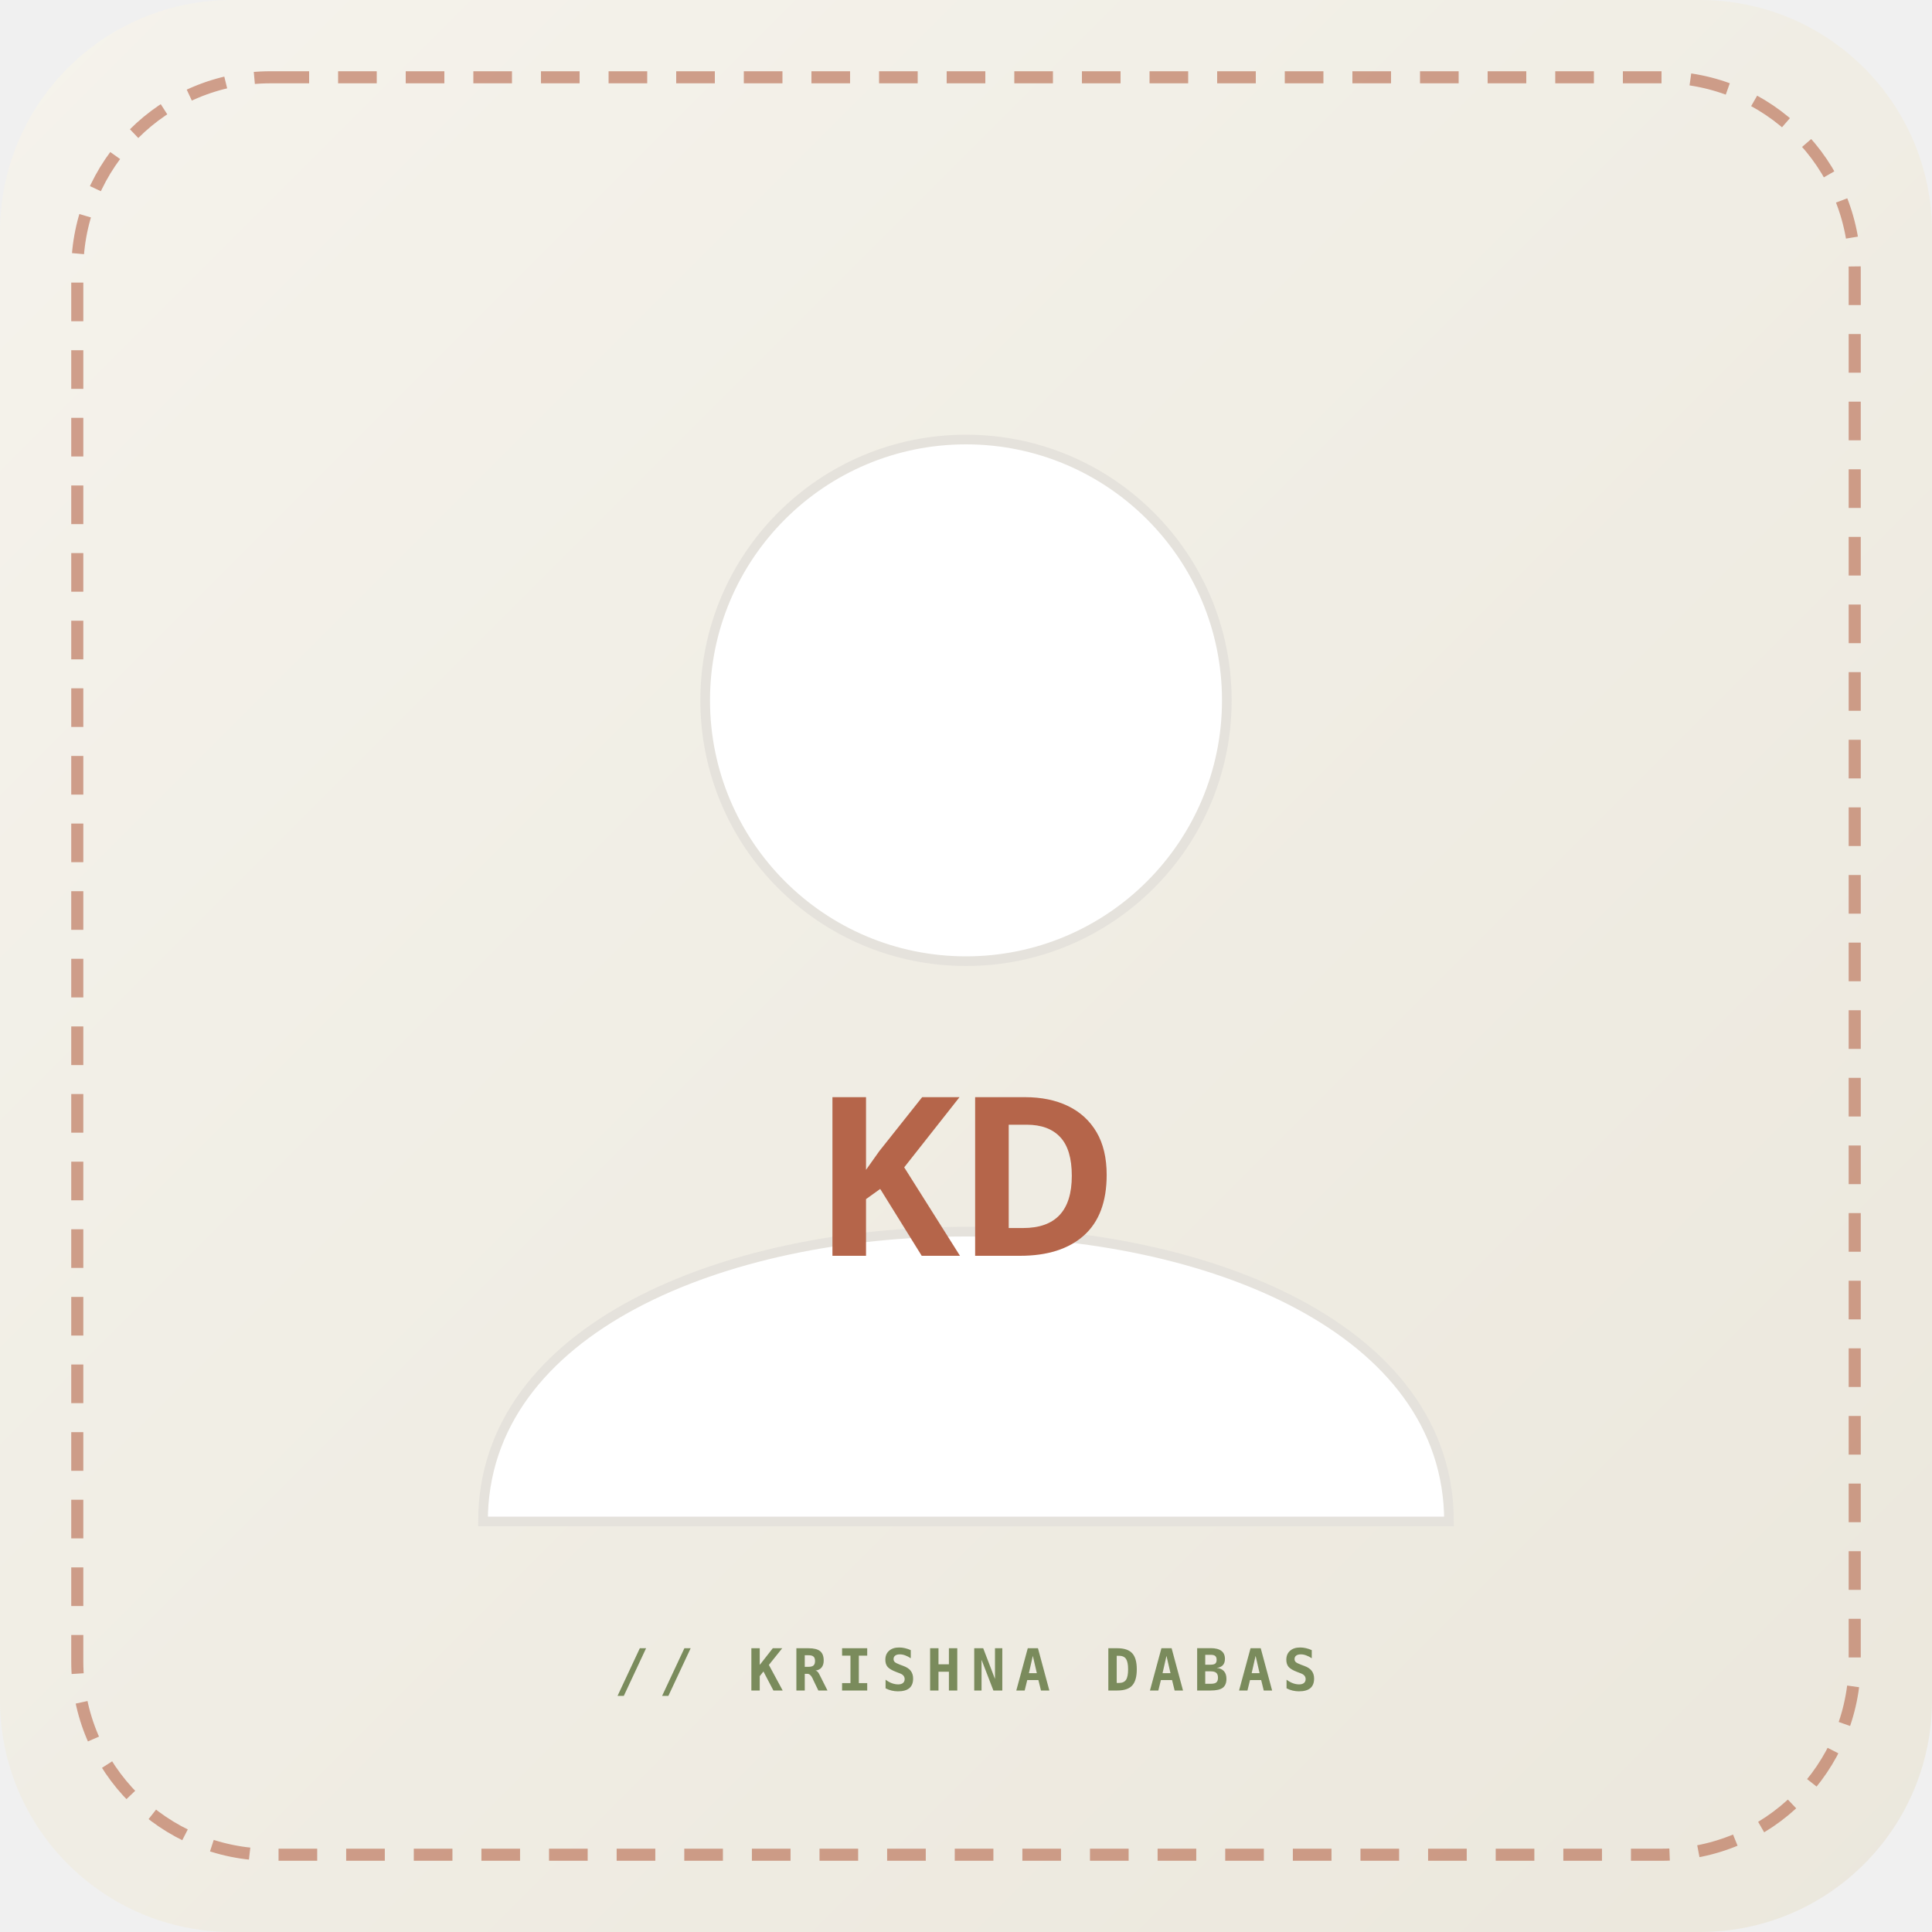
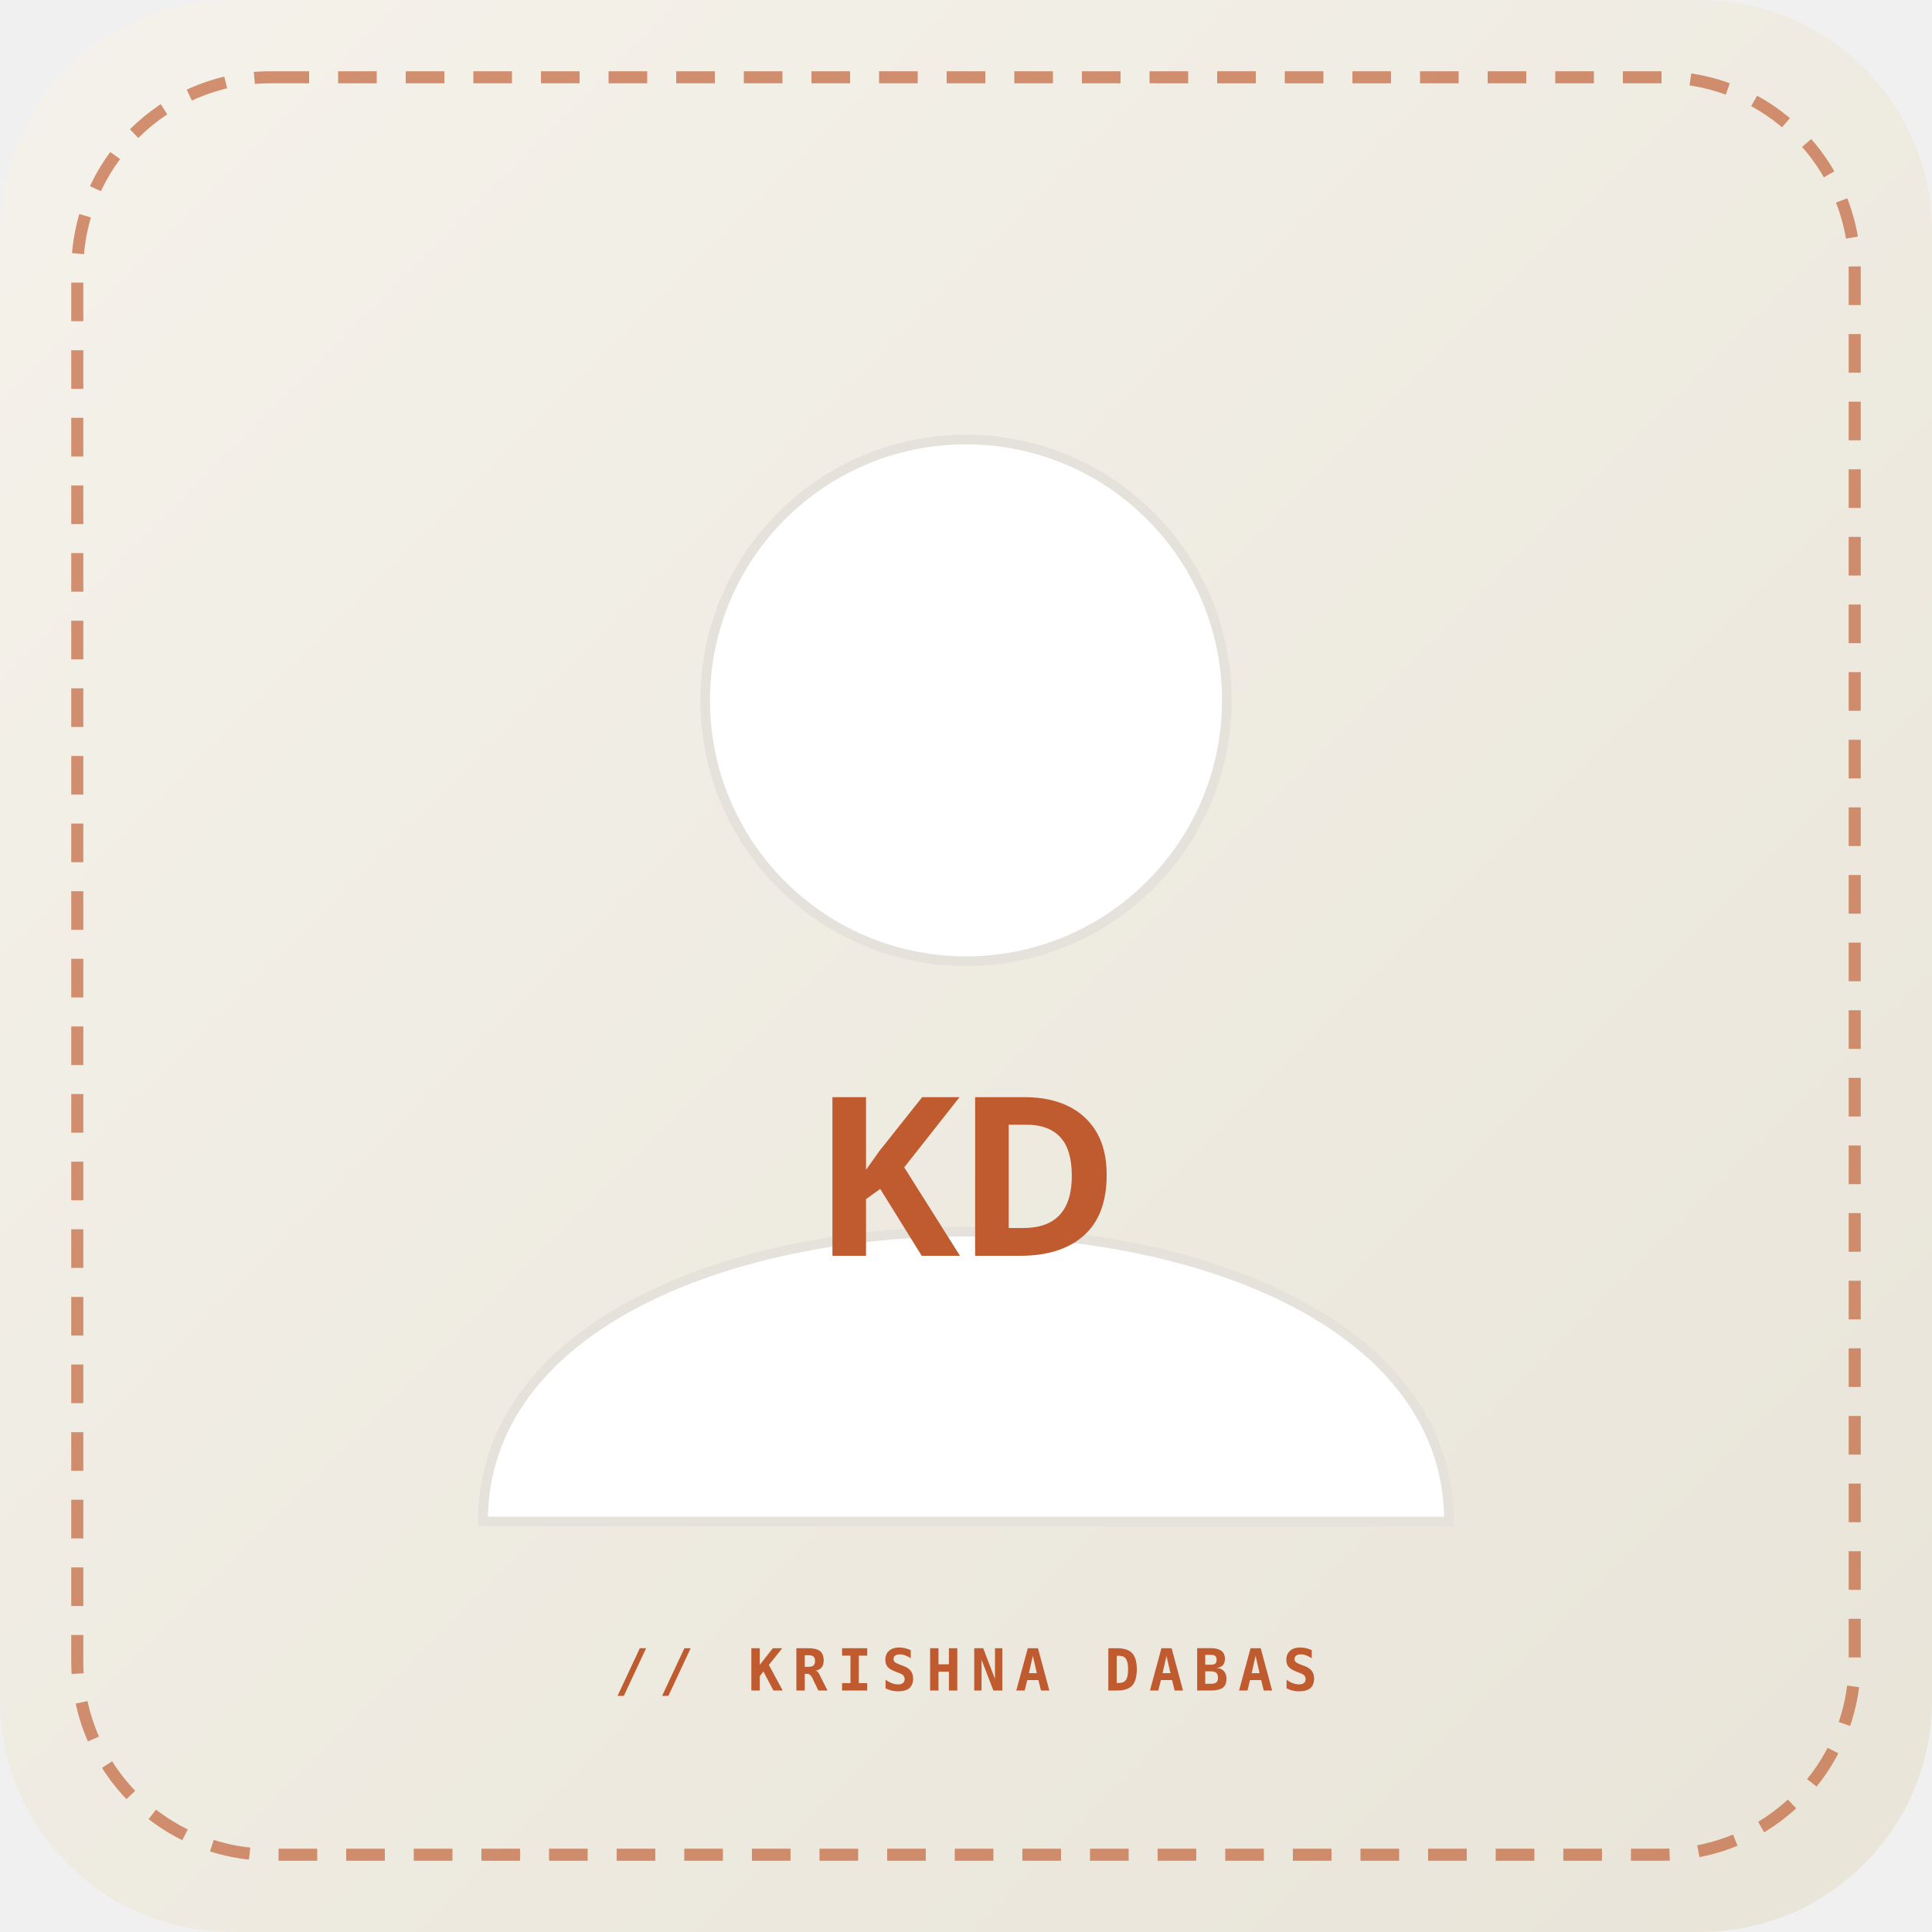
<svg xmlns="http://www.w3.org/2000/svg" viewBox="0 0 400 400" width="400" height="400">
  <defs>
    <linearGradient id="avatarBg" x1="0%" y1="0%" x2="100%" y2="100%">
-       <stop offset="0%" stop-color="#F5F3EC" />
-       <stop offset="100%" stop-color="#EBE7DC" />
+       <stop offset="0%" stop-color="#F5F2EB" />
+       <stop offset="100%" stop-color="#E8E4D8" />
    </linearGradient>
  </defs>
  <rect width="400" height="400" fill="url(#avatarBg)" rx="48" />
-   <rect x="16" y="16" width="368" height="368" fill="none" stroke="#B5654A" stroke-width="2.5" stroke-dasharray="8 6" rx="40" opacity="0.6" />
+   <rect x="16" y="16" width="368" height="368" fill="none" stroke="#BF5B2E" stroke-width="2.5" stroke-dasharray="8 6" rx="40" opacity="0.65" />
  <circle cx="200" cy="145" r="54" fill="#FFFFFF" stroke="#E5E2DC" stroke-width="2" />
  <path d="M100 315 C100 235, 300 235, 300 315 Z" fill="#FFFFFF" stroke="#E5E2DC" stroke-width="2" />
-   <text x="200" y="260" font-family="'Space Grotesk', sans-serif" font-size="46" font-weight="800" fill="#B5654A" text-anchor="middle" letter-spacing="-1">KD</text>
-   <text x="200" y="350" font-family="'JetBrains Mono', monospace" font-size="12" font-weight="600" fill="#7A8B5C" text-anchor="middle" letter-spacing="2">// KRISHNA DABAS</text>
+   <text x="200" y="260" font-family="'Space Grotesk', sans-serif" font-size="46" font-weight="800" fill="#BF5B2E" text-anchor="middle" letter-spacing="-1">KD</text>
+   <text x="200" y="350" font-family="'JetBrains Mono', monospace" font-size="12" font-weight="600" fill="#BF5B2E" text-anchor="middle" letter-spacing="2">// KRISHNA DABAS</text>
</svg>
